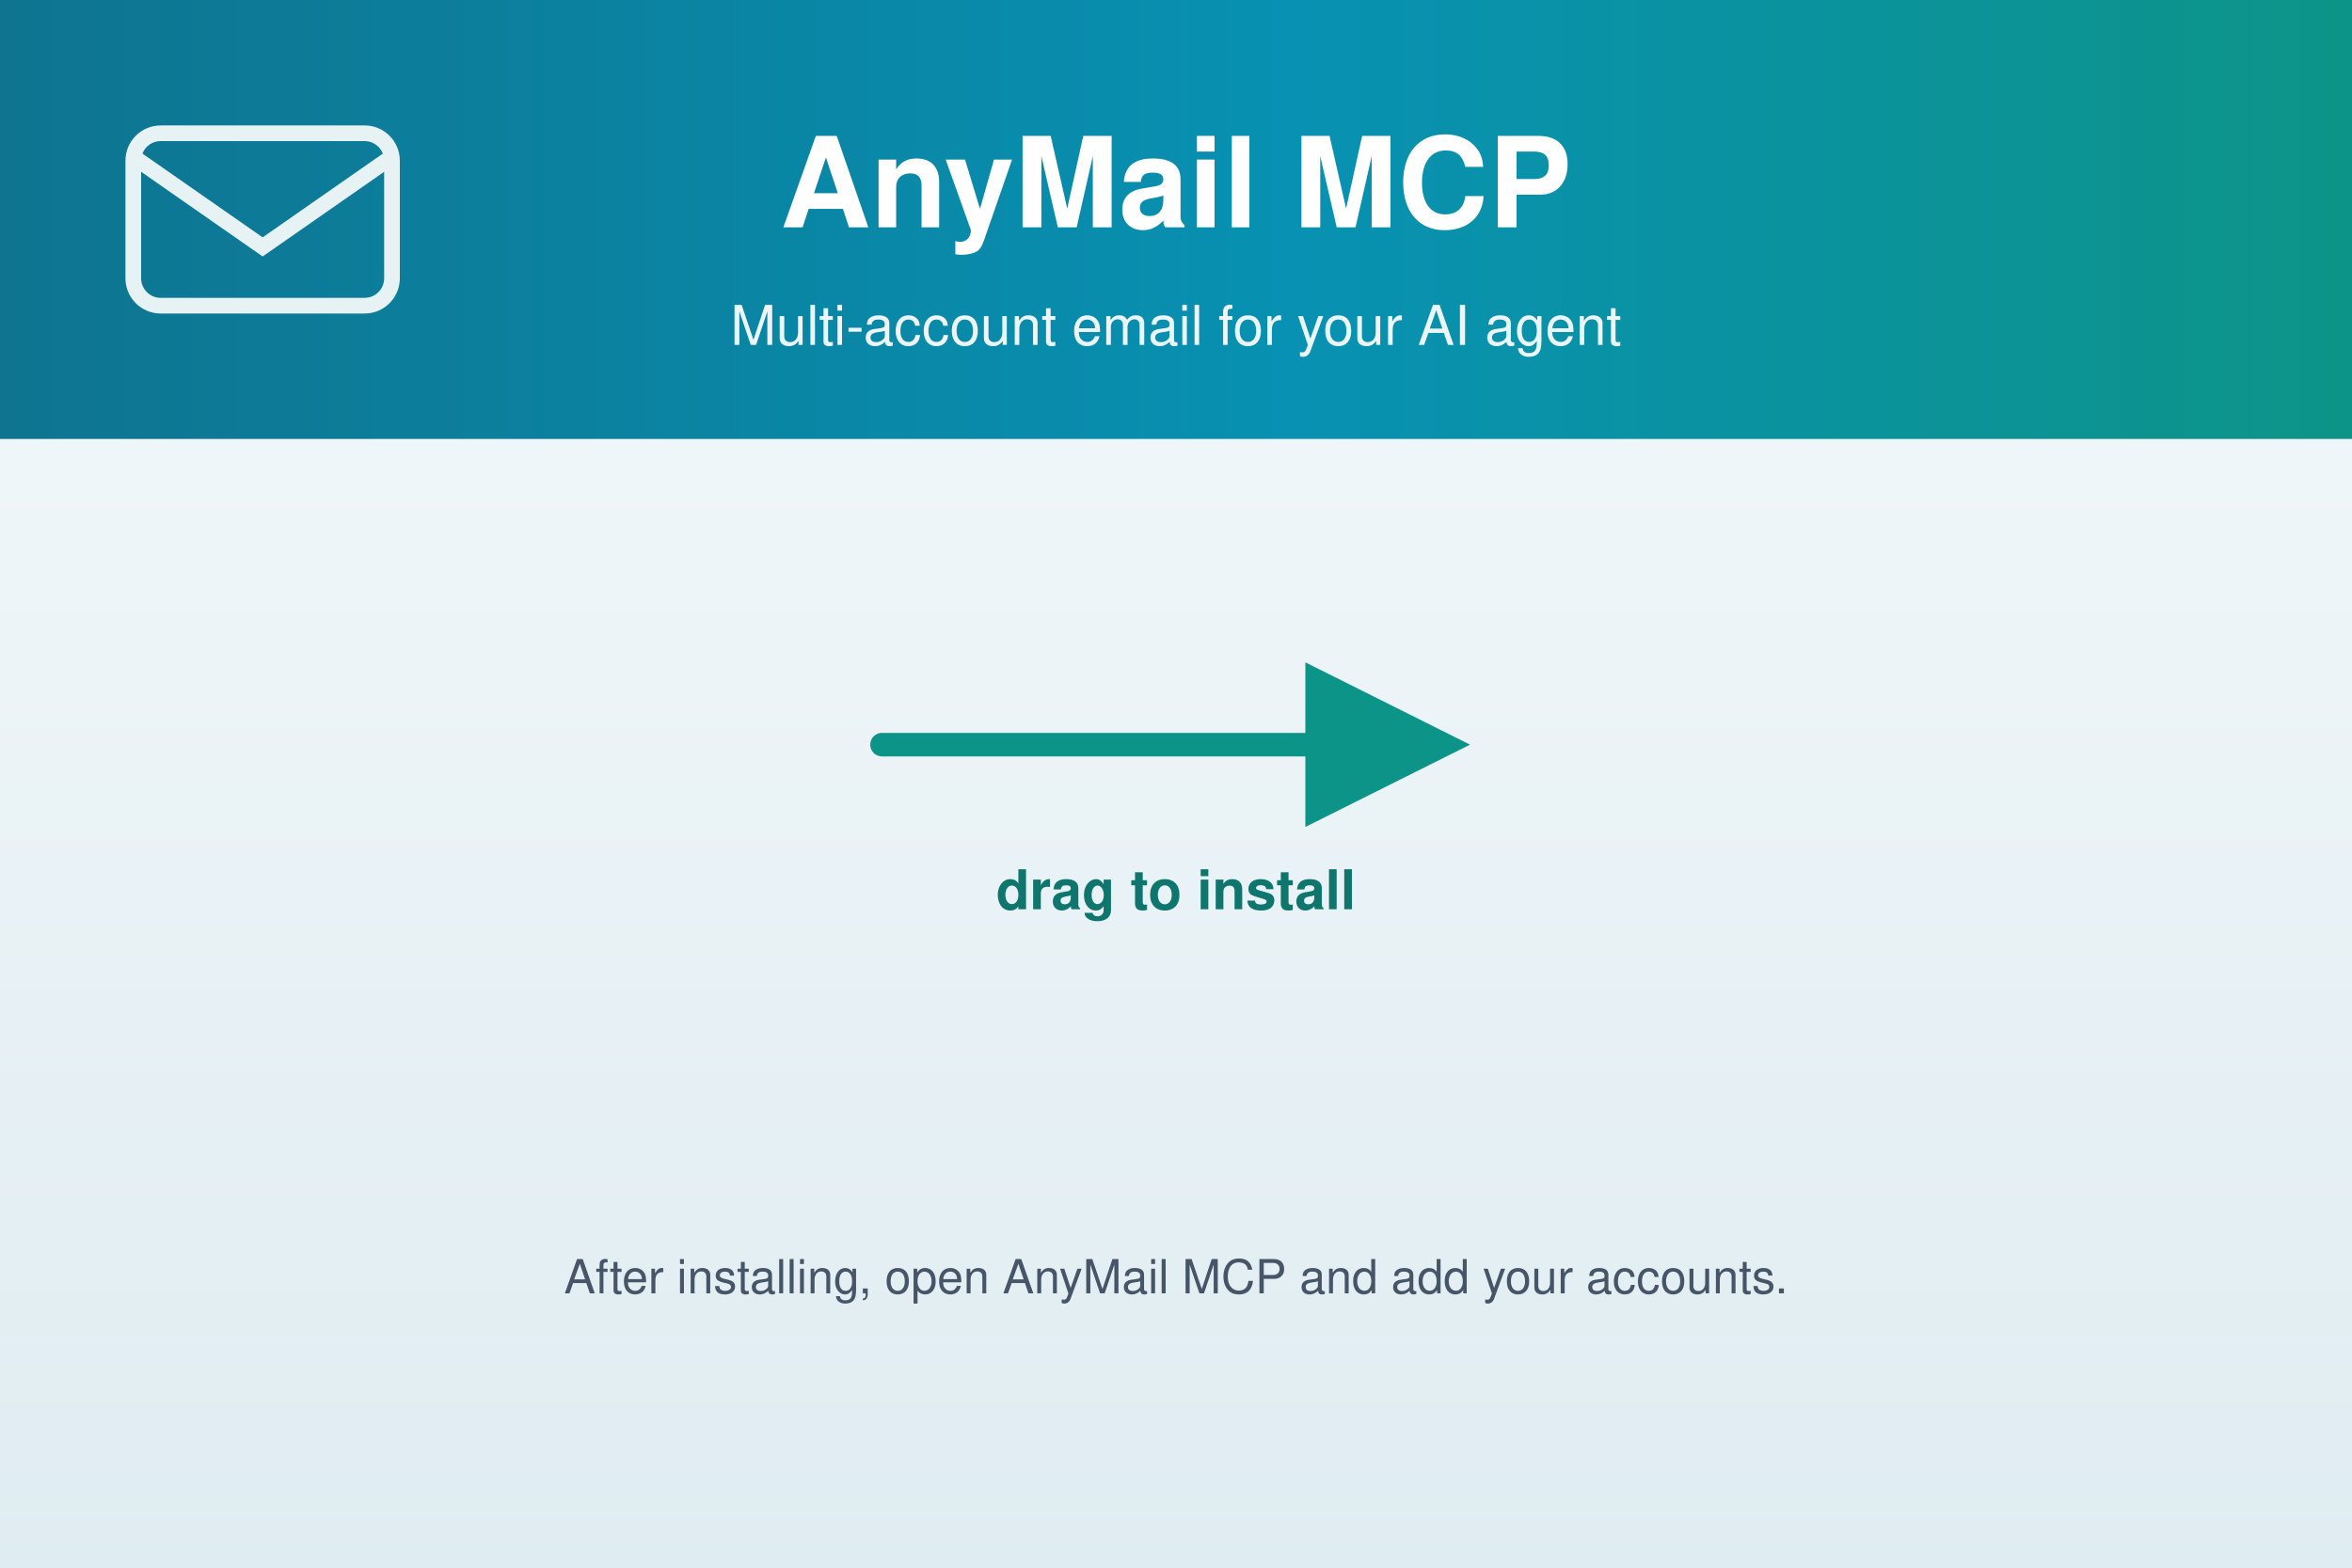
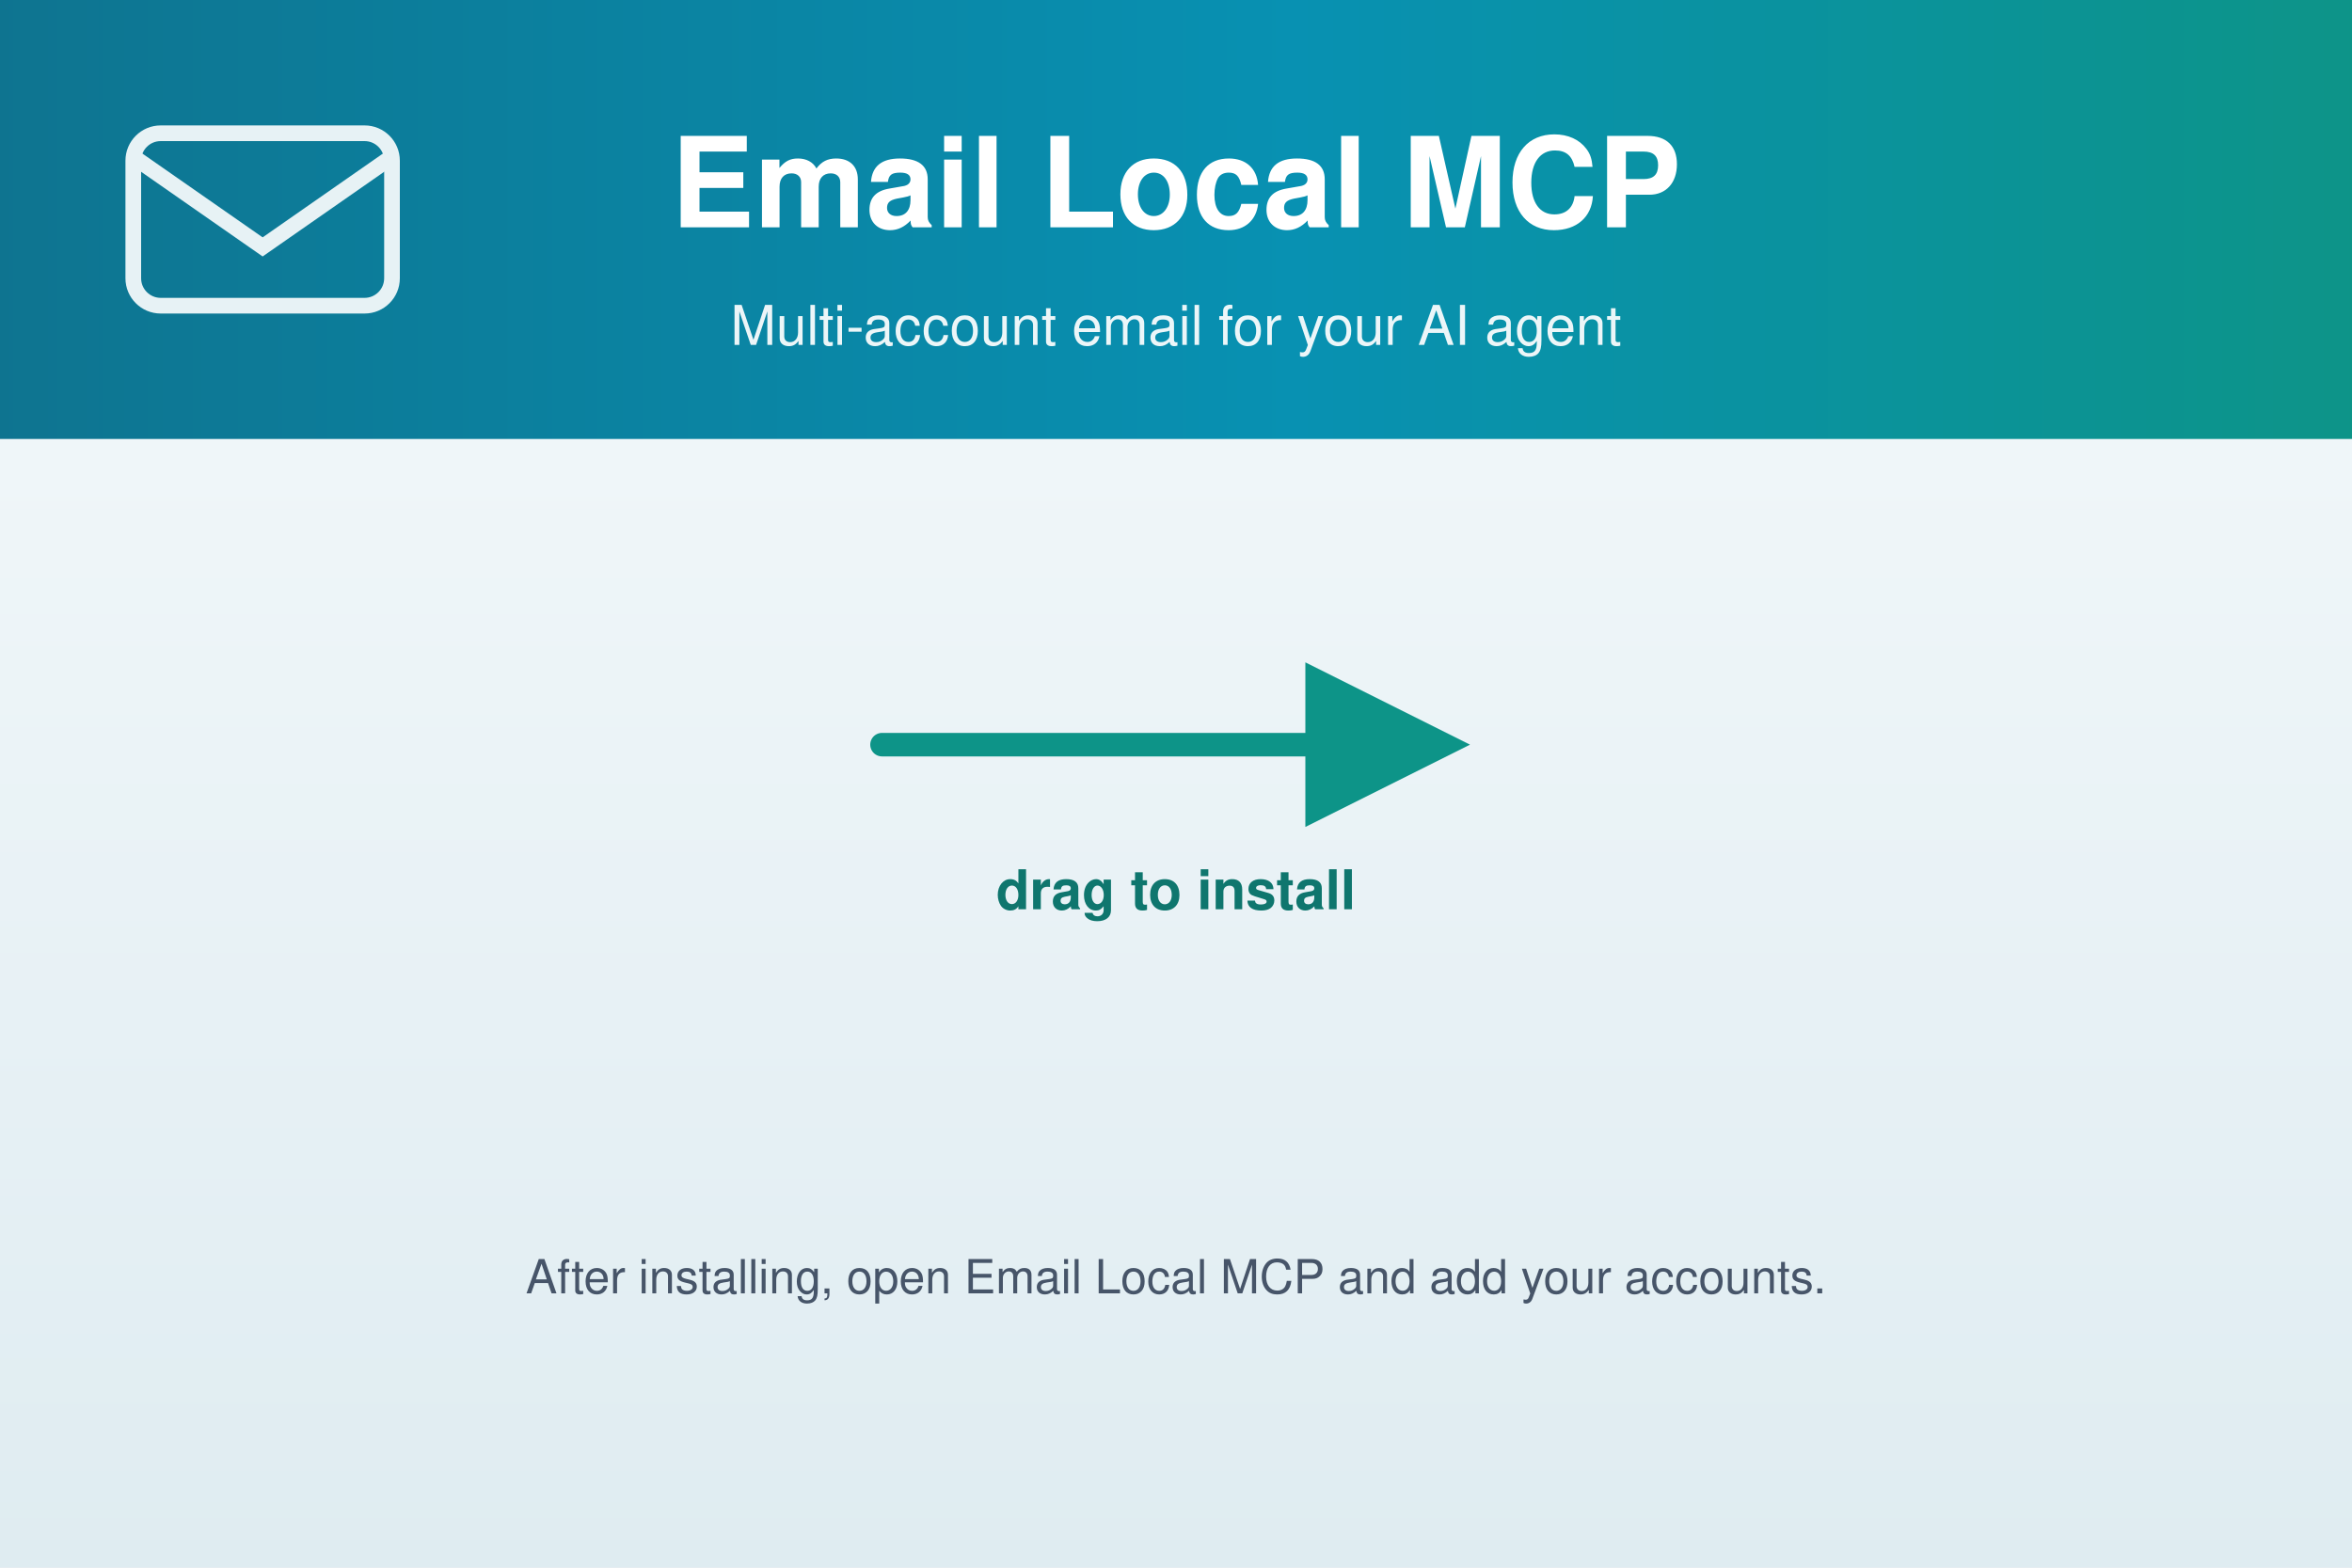
<svg xmlns="http://www.w3.org/2000/svg" width="600" height="400" viewBox="0 0 600 400">
  <defs>
    <linearGradient id="band" x1="0" y1="0" x2="1" y2="0">
      <stop offset="0" stop-color="#0e7490" />
      <stop offset="0.55" stop-color="#0891b2" />
      <stop offset="1" stop-color="#0d9488" />
    </linearGradient>
    <linearGradient id="body" x1="0" y1="0" x2="0" y2="1">
      <stop offset="0" stop-color="#f6fafc" />
      <stop offset="1" stop-color="#dfecf1" />
    </linearGradient>
    <marker id="arrowhead" markerWidth="7" markerHeight="7" refX="4.5" refY="3.5" orient="auto">
      <path d="M0,0 L7,3.5 L0,7 Z" fill="#0d9488" />
    </marker>
  </defs>
  <rect width="600" height="400" fill="url(#body)" />
  <rect width="600" height="112" fill="url(#band)" />
  <g stroke="#ffffff" stroke-width="4" fill="none" opacity="0.9">
    <rect x="34" y="34" width="66" height="44" rx="7" />
    <path d="M34 40 L67 63 L100 40" />
  </g>
-   <text x="300" y="58" text-anchor="middle" font-family="-apple-system, Helvetica, Arial, sans-serif" font-size="32" font-weight="800" fill="#ffffff">AnyMail MCP</text>
+   <text x="300" y="58" text-anchor="middle" font-family="-apple-system, Helvetica, Arial, sans-serif" font-size="32" font-weight="800" fill="#ffffff">Email Local MCP</text>
  <text x="300" y="88" text-anchor="middle" font-family="-apple-system, Helvetica, Arial, sans-serif" font-size="14" fill="#ffffff" opacity="0.92">Multi-account email for your AI agent</text>
  <line x1="225" y1="190" x2="360" y2="190" stroke="#0d9488" stroke-width="6" stroke-linecap="round" marker-end="url(#arrowhead)" />
  <text x="300" y="232" text-anchor="middle" font-family="-apple-system, Helvetica, Arial, sans-serif" font-size="14" font-weight="600" fill="#0f766e">drag to install</text>
-   <text x="300" y="330" text-anchor="middle" font-family="-apple-system, Helvetica, Arial, sans-serif" font-size="12" fill="#475569">After installing, open AnyMail MCP and add your accounts.</text>
+   <text x="300" y="330" text-anchor="middle" font-family="-apple-system, Helvetica, Arial, sans-serif" font-size="12" fill="#475569">After installing, open Email Local MCP and add your accounts.</text>
</svg>
